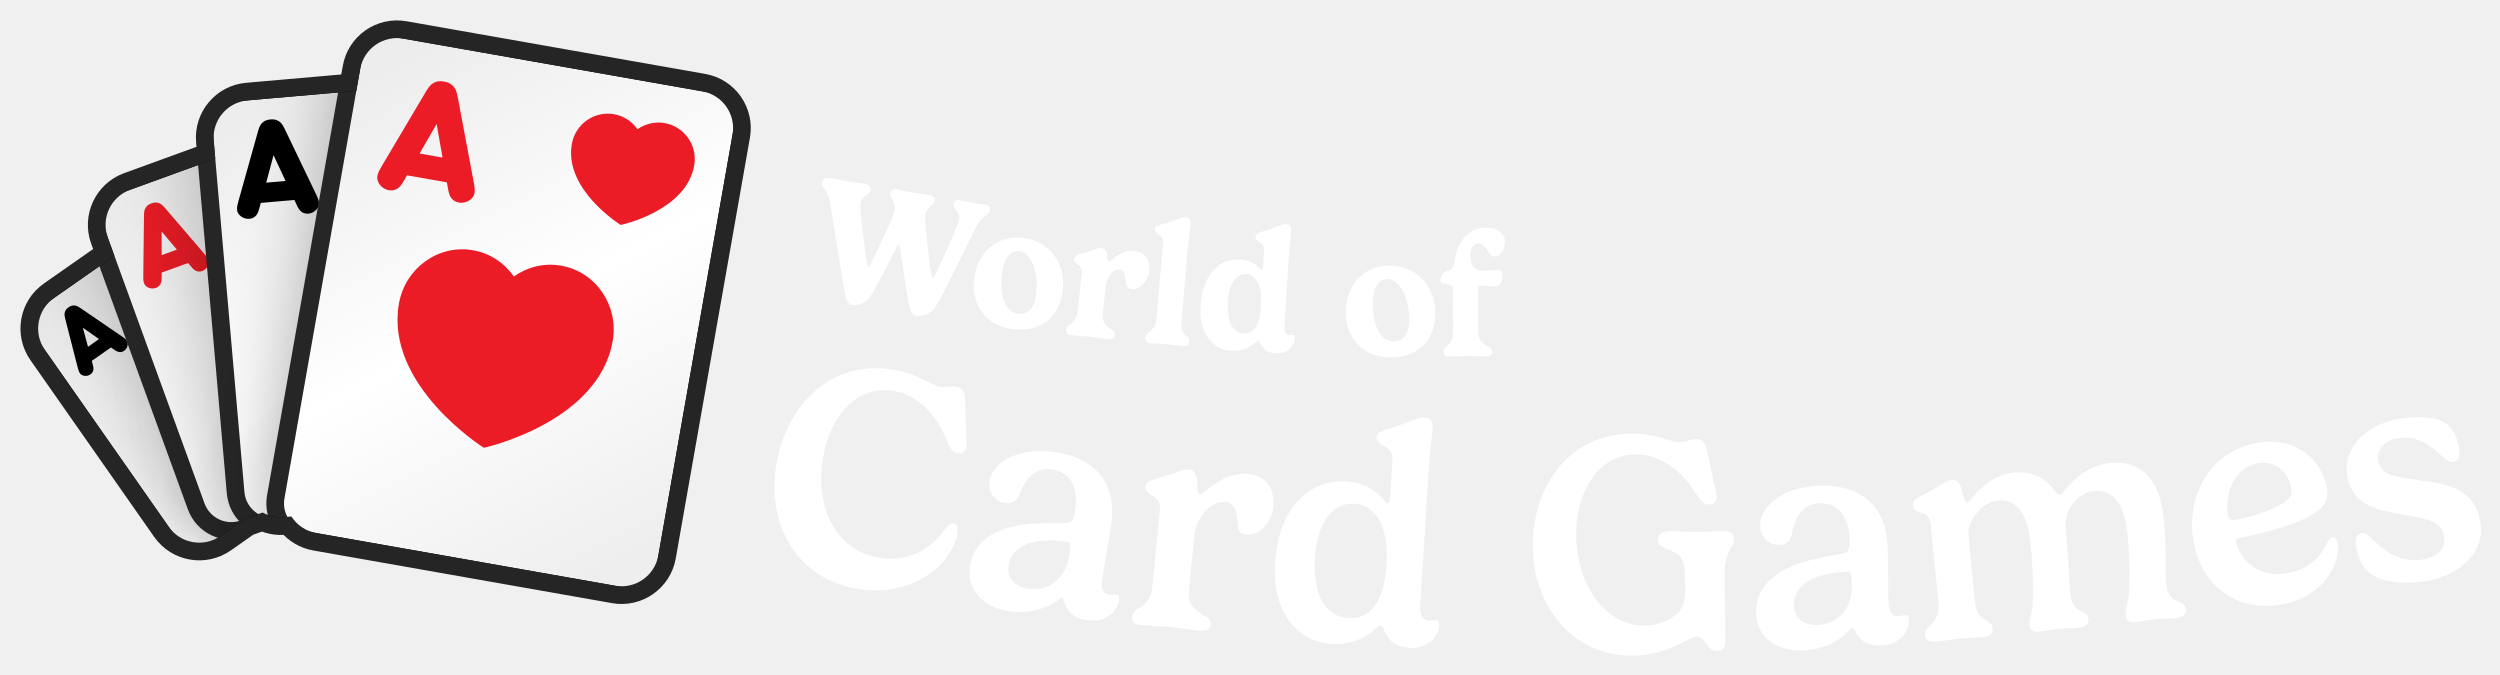
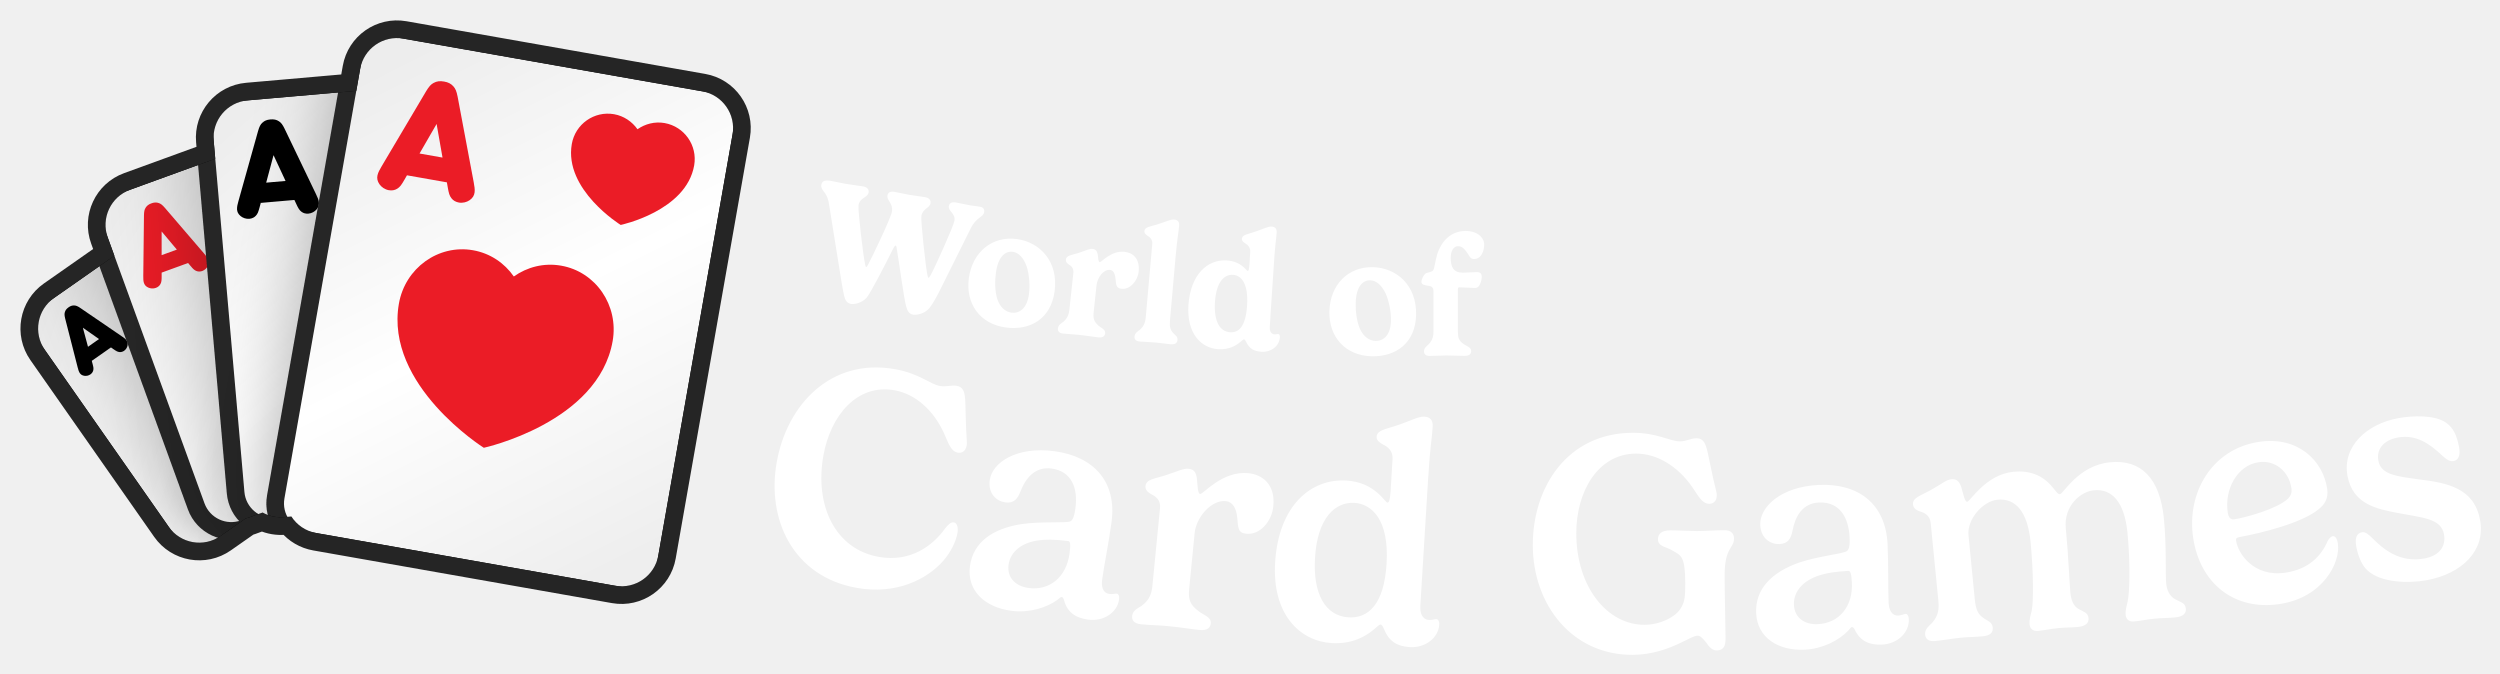
- <svg xmlns="http://www.w3.org/2000/svg" xmlns:xlink="http://www.w3.org/1999/xlink" viewBox="-3.26 -3.26 426.68 115.16" width="426.68" height="115.16">
+ <svg xmlns="http://www.w3.org/2000/svg" xmlns:xlink="http://www.w3.org/1999/xlink" viewBox="-3.26 -3.26 426.7 115.02" width="426.7" height="115.02">
  <defs>
    <rect id="path-1" x="0" y="0" width="5464" height="1280" />
    <rect id="path-3" x="0" y="0" width="1279.966" height="1280" />
    <path d="M654.667,7.381 L1041.451,230.691 C1067.755,245.877 1076.767,279.512 1061.581,305.816 L747.051,850.597 C731.865,876.902 698.23,885.914 671.926,870.727 L285.142,647.418 C271.344,639.451 262.304,626.408 259.019,612.01 L248.673,609.238 C237.588,606.268 228.207,600.115 221.247,592.027 L200.473,592.025 C198.498,592.025 196.547,591.921 194.626,591.718 L151.468,603.281 C122.13,611.142 91.974,593.731 84.112,564.393 L1.886,257.522 C-5.975,228.183 11.436,198.027 40.774,190.166 L145.477,162.11 L145.477,133.795 C145.477,103.422 170.1,78.799 200.473,78.799 L333.867,78.799 L340.716,53.24 C348.577,23.901 378.734,6.491 408.072,14.352 L563.147,55.903 L579.542,27.511 C594.728,1.207 628.363,-7.806 654.667,7.381 Z" id="path-5" />
    <filter x="-59.0%" y="-44.4%" width="218.0%" height="188.8%" filterUnits="objectBoundingBox" id="filter-7">
      <feOffset dx="0" dy="0" in="SourceAlpha" result="shadowOffsetOuter1" />
      <feGaussianBlur stdDeviation="64" in="shadowOffsetOuter1" result="shadowBlurOuter1" />
      <feColorMatrix values="0 0 0 0 0   0 0 0 0 0   0 0 0 0 0  0 0 0 0.32 0" type="matrix" in="shadowBlurOuter1" result="shadowMatrixOuter1" />
      <feMerge>
        <feMergeNode in="shadowMatrixOuter1" />
        <feMergeNode in="SourceGraphic" />
      </feMerge>
    </filter>
    <linearGradient x1="21.639%" y1="0%" x2="78.361%" y2="100%" id="linearGradient-8">
      <stop stop-color="#EDEDED" offset="0%" />
      <stop stop-color="#FFFFFF" offset="50.295%" />
      <stop stop-color="#EEEEEE" offset="100%" />
    </linearGradient>
    <filter x="-49.2%" y="-37.0%" width="198.3%" height="174.0%" filterUnits="objectBoundingBox" id="filter-9">
      <feOffset dx="0" dy="0" in="SourceAlpha" result="shadowOffsetOuter1" />
      <feGaussianBlur stdDeviation="64" in="shadowOffsetOuter1" result="shadowBlurOuter1" />
      <feColorMatrix values="0 0 0 0 0   0 0 0 0 0   0 0 0 0 0  0 0 0 0.32 0" type="matrix" in="shadowBlurOuter1" result="shadowMatrixOuter1" />
      <feMerge>
        <feMergeNode in="shadowMatrixOuter1" />
        <feMergeNode in="SourceGraphic" />
      </feMerge>
    </filter>
    <linearGradient x1="21.639%" y1="0%" x2="78.361%" y2="100%" id="linearGradient-10">
      <stop stop-color="#EDEDED" offset="0%" />
      <stop stop-color="#FFFFFF" offset="50.295%" />
      <stop stop-color="#EEEEEE" offset="100%" />
    </linearGradient>
    <filter x="-41.0%" y="-30.9%" width="181.9%" height="161.7%" filterUnits="objectBoundingBox" id="filter-11">
      <feOffset dx="0" dy="0" in="SourceAlpha" result="shadowOffsetOuter1" />
      <feGaussianBlur stdDeviation="64" in="shadowOffsetOuter1" result="shadowBlurOuter1" />
      <feColorMatrix values="0 0 0 0 0   0 0 0 0 0   0 0 0 0 0  0 0 0 0.32 0" type="matrix" in="shadowBlurOuter1" result="shadowMatrixOuter1" />
      <feMerge>
        <feMergeNode in="shadowMatrixOuter1" />
        <feMergeNode in="SourceGraphic" />
      </feMerge>
    </filter>
    <linearGradient x1="21.639%" y1="0%" x2="78.361%" y2="100%" id="linearGradient-12">
      <stop stop-color="#EDEDED" offset="0%" />
      <stop stop-color="#FFFFFF" offset="50.295%" />
      <stop stop-color="#EEEEEE" offset="100%" />
    </linearGradient>
    <filter x="-34.1%" y="-25.7%" width="168.3%" height="151.4%" filterUnits="objectBoundingBox" id="filter-13">
      <feOffset dx="0" dy="0" in="SourceAlpha" result="shadowOffsetOuter1" />
      <feGaussianBlur stdDeviation="64" in="shadowOffsetOuter1" result="shadowBlurOuter1" />
      <feColorMatrix values="0 0 0 0 0   0 0 0 0 0   0 0 0 0 0  0 0 0 0.32 0" type="matrix" in="shadowBlurOuter1" result="shadowMatrixOuter1" />
      <feMerge>
        <feMergeNode in="shadowMatrixOuter1" />
        <feMergeNode in="SourceGraphic" />
      </feMerge>
    </filter>
    <linearGradient x1="21.639%" y1="0%" x2="78.361%" y2="100%" id="linearGradient-14">
      <stop stop-color="#EDEDED" offset="0%" />
      <stop stop-color="#FFFFFF" offset="50.295%" />
      <stop stop-color="#EEEEEE" offset="100%" />
    </linearGradient>
  </defs>
  <g transform="translate(-11.594,-23.478) scale(0.11594)">
    <mask id="mask-4" fill="white">
      <use xlink:href="#path-3" />
    </mask>
    <g id="Mask" />
    <g id="Group" stroke-width="1" fill-rule="evenodd" mask="url(#mask-4)">
      <g transform="translate(700.504, 678.0126) rotate(-20) translate(-700.504, -678.0126)translate(166.0272, 238.9585)">
        <g transform="translate(-0, -0)">
          <mask id="mask-6" fill="white">
            <use xlink:href="#path-5" />
          </mask>
          <path stroke="#252525" stroke-width="26" d="M661.167,-3.877 L1047.951,219.432 C1080.473,238.209 1091.616,279.794 1072.839,312.316 L758.31,857.097 C739.533,889.619 697.948,900.762 665.426,881.986 L278.642,658.676 C264.448,650.481 253.966,637.684 248.632,622.685 L245.308,621.795 C234.009,618.767 223.884,612.979 215.705,605.026 L200.473,605.025 C198.91,605.025 197.353,604.972 195.803,604.861 L154.833,615.838 C118.559,625.557 81.275,604.031 71.555,567.758 L-10.671,260.886 C-20.39,224.613 1.136,187.328 37.41,177.609 L132.477,152.135 L132.477,133.795 C132.477,96.242 162.92,65.799 200.473,65.799 L323.892,65.799 L328.159,49.875 C337.879,13.602 375.163,-7.925 411.436,1.795 L556.877,40.764 L568.283,21.011 C587.06,-11.511 628.645,-22.654 661.167,-3.877 Z" />
          <g mask="url(#mask-6)">
            <g transform="translate(-12.346, -20.1207)">
              <g id="small_spade_1" filter="url(#filter-7)" transform="translate(210.9129, 389.3938) rotate(-15) translate(-210.9129, -389.3938)translate(49.8576, 175.5497)">
                <rect id="Background" stroke="#252525" stroke-width="26" fill="url(#linearGradient-8)" x="-13" y="-13" width="348.11" height="453.688" rx="54.996" />
                <path d="M243.897,27.593 C243.897,27.593 294.439,46.921 294.501,83.212 C294.501,98.995 281.209,111.813 264.79,111.831 C259.556,111.836 254.629,110.478 250.35,108.157 L256.538,128.766 L231.229,128.766 L237.404,108.197 C233.153,110.517 228.26,111.881 223.047,111.892 C206.62,111.901 193.284,99.118 193.266,83.326 C193.205,47.045 243.897,27.593 243.897,27.593 Z" id="Spade-small" fill="#000000" />
                <path d="M24.778,103.856 L51.007,34.253 C52.733,29.769 54.044,27.838 56.046,26.251 C58.462,24.32 61.015,23.561 64.605,23.561 C68.194,23.561 70.748,24.32 73.164,26.251 C75.165,27.838 76.477,29.769 78.202,34.253 L104.431,103.856 C106.709,109.926 108.228,114.686 103.603,119.308 C101.463,121.446 98.219,122.895 94.906,122.895 C92.214,122.895 89.798,121.998 88.073,120.412 C86.002,118.549 85.105,116.687 83.31,111.72 L81.861,107.719 L47.349,107.719 L45.899,111.72 C44.105,116.687 43.207,118.549 41.137,120.412 C39.411,121.998 36.995,122.895 34.303,122.895 C30.99,122.895 27.746,121.446 25.606,119.308 C20.982,114.686 22.5,109.926 24.778,103.856 Z M74.544,87.576 L64.605,60.259 L54.665,87.576 L74.544,87.576 Z" id="A" fill="#000000" />
              </g>
              <g id="small_diamond_1" filter="url(#filter-9)" transform="translate(351.0898, 355.5329) rotate(-360) translate(-351.0898, -355.5329)translate(157.8235, 98.9199)">
                <rect id="Background" stroke="#252525" stroke-width="26" fill="url(#linearGradient-10)" x="-13" y="-13" width="412.533" height="539.226" rx="54.996" />
                <polygon id="Diamond-small" fill="#EB1B28" points="300.954 22.074 353.401 93.826 300.954 165.557 248.485 93.826" />
                <path d="M29.802,125.878 L61.277,42.355 C63.348,36.974 64.921,34.657 67.323,32.753 C70.222,30.435 73.287,29.524 77.594,29.524 C81.901,29.524 84.966,30.435 87.865,32.753 C90.267,34.657 91.841,36.974 93.911,42.355 L125.386,125.878 C128.119,133.163 129.942,138.875 124.392,144.421 C121.824,146.987 117.932,148.725 113.956,148.725 C110.725,148.725 107.826,147.649 105.756,145.745 C103.271,143.51 102.194,141.275 100.041,135.315 L98.301,130.514 L56.887,130.514 L55.148,135.315 C52.994,141.275 51.917,143.51 49.432,145.745 C47.362,147.649 44.463,148.725 41.232,148.725 C37.257,148.725 33.364,146.987 30.796,144.421 C25.247,138.875 27.069,133.163 29.802,125.878 Z M89.521,106.343 L77.594,73.562 L65.667,106.343 L89.521,106.343 Z" id="A" fill="#EB1B28" />
              </g>
              <g id="small_clover_1" filter="url(#filter-11)" transform="translate(511.6136, 377.7066) rotate(-345) translate(-511.6136, -377.7066)translate(279.6941, 69.771)">
                <rect id="Background" stroke="#252525" stroke-width="26" fill="url(#linearGradient-12)" x="-13" y="-13" width="489.839" height="641.871" rx="54.996" />
                <path d="M347.866,39.734 C367.599,39.734 383.595,55.536 383.595,75.06 C383.595,84.425 379.905,92.946 373.883,99.274 C378.307,97.333 383.203,96.253 388.353,96.253 C408.072,96.253 424.081,112.082 424.081,131.58 C424.081,151.104 408.072,166.919 388.353,166.919 C372.39,166.919 358.858,156.556 354.282,142.251 C354.334,142.684 354.408,143.092 354.506,143.474 C358.945,160.826 367.798,185.424 367.798,185.424 L328,185.424 C328,185.424 336.827,160.734 341.253,143.474 C341.354,143.079 341.428,142.656 341.479,142.206 C336.916,156.534 323.372,166.919 307.393,166.919 C287.646,166.919 271.677,151.104 271.677,131.58 C271.677,112.082 287.646,96.253 307.393,96.253 C312.539,96.253 317.432,97.331 321.855,99.271 C315.837,92.944 312.15,84.424 312.15,75.06 C312.15,55.536 328.133,39.734 347.866,39.734 Z" id="Clover-small" fill="#000000" />
                <path d="M28.576,146.475 L66.345,46.247 C68.83,39.79 70.719,37.009 73.601,34.724 C77.08,31.943 80.758,30.85 85.926,30.85 C91.095,30.85 94.772,31.943 98.251,34.724 C101.133,37.009 103.022,39.79 105.507,46.247 L143.276,146.475 C146.556,155.216 148.743,162.07 142.084,168.726 C139.003,171.805 134.331,173.891 129.56,173.891 C125.684,173.891 122.205,172.6 119.72,170.315 C116.738,167.633 115.446,164.951 112.862,157.799 L110.775,152.038 L61.078,152.038 L58.99,157.799 C56.406,164.951 55.114,167.633 52.132,170.315 C49.647,172.6 46.168,173.891 42.292,173.891 C37.521,173.891 32.85,171.805 29.768,168.726 C23.109,162.07 25.296,155.216 28.576,146.475 Z M100.239,123.032 L85.926,83.696 L71.613,123.032 L100.239,123.032 Z" id="A" fill="#000000" />
              </g>
              <g id="small_heart_1" filter="url(#filter-13)" transform="translate(675.6425, 459.1748) rotate(-330) translate(-675.6425, -459.1748)translate(397.3371, 89.6494)">
                <rect id="Background" stroke="#252525" stroke-width="26" fill="url(#linearGradient-14)" x="-13" y="-13" width="582.611" height="765.051" rx="54.996" />
                <path d="M341.635,288.824 C315.976,288.845 292.736,299.456 275.815,316.611 C258.851,299.507 235.579,288.948 209.909,288.989 C158.08,289.041 116.117,332.207 116.16,385.365 C116.309,507.485 276.113,572.616 276.113,572.616 C276.113,572.616 435.789,507.092 435.619,384.932 C435.544,331.774 393.497,288.752 341.635,288.824" id="Heart-big" fill="#EB1B28" />
                <path d="M417.458,71.521 C407.751,61.933 394.392,55.711 379.689,55.711 C350.027,55.745 325.983,79.908 326.015,109.677 C326.095,178.084 417.593,214.563 417.593,214.563 C417.593,214.563 508.981,177.883 508.901,109.459 C508.854,79.674 484.777,55.594 455.084,55.627 C440.412,55.627 427.165,61.899 417.458,71.521 Z" id="Heart-small" fill="#EB1B28" />
                <path d="M56.059,190.564 L101.383,70.289 C104.365,62.541 106.631,59.203 110.09,56.462 C114.264,53.124 118.677,51.813 124.88,51.813 C131.082,51.813 135.495,53.124 139.67,56.462 C143.129,59.203 145.395,62.541 148.377,70.289 L193.701,190.564 C197.637,201.054 200.261,209.278 192.269,217.265 C188.572,220.96 182.966,223.464 177.241,223.464 C172.589,223.464 168.415,221.914 165.433,219.172 C161.855,215.954 160.304,212.735 157.203,204.153 L154.698,197.239 L95.061,197.239 L92.556,204.153 C89.455,212.735 87.905,215.954 84.327,219.172 C81.345,221.914 77.17,223.464 72.518,223.464 C66.793,223.464 61.187,220.96 57.49,217.265 C49.499,209.278 52.123,201.054 56.059,190.564 Z M142.055,162.432 L124.88,115.228 L107.704,162.432 L142.055,162.432 Z" id="A" fill="#EB1B28" />
              </g>
            </g>
          </g>
        </g>
      </g>
    </g>
  </g>
-   <path fill="#ffffff" d="M149.67 39.12C149.85 38.73 150.01 38.5 150.12 38.52C150.19 38.53 150.27 38.67 150.3 38.94C150.7 41.2 151.59 47.84 151.98 49.23C152.21 50.04 152.51 50.56 153.23 50.68C153.67 50.76 155.11 50.63 156.05 49.55C156.54 48.97 157.29 47.67 157.83 46.56L163.31 35.54C164.34 33.41 165.53 33.62 165.7 32.62C165.78 32.12 165.51 31.77 164.94 31.67C164.36 31.57 163.77 31.53 163.19 31.43C162.54 31.32 161.3 31.03 160.73 30.93C159.89 30.79 159.56 31.11 159.48 31.58C159.33 32.47 160.68 32.84 160.46 34.16C160.28 35.19 156.99 42.48 156.28 43.74C156.11 44.03 155.99 44.2 155.91 44.19C155.85 44.18 155.8 44.05 155.74 43.8C155.43 42.51 154.51 34.1 154.65 33.31C154.87 31.99 156.1 31.95 156.25 31.08C156.35 30.48 155.97 30.12 155.23 29.99C154.47 29.86 153.55 29.78 152.38 29.57C151.73 29.46 150.49 29.17 149.9 29.07C149.08 28.93 148.75 29.25 148.67 29.72C148.52 30.62 149.72 31.08 149.46 32.59C149.27 33.7 145.88 40.79 145.27 41.91C145.17 42.1 145.03 42.32 144.94 42.31C144.88 42.3 144.82 42.15 144.78 41.99C144.44 40.65 143.45 32.19 143.58 31.43C143.82 30.08 145.2 30.1 145.35 29.21C145.45 28.67 145.14 28.25 144.36 28.12C143.59 27.99 142.52 27.88 141.31 27.67C140.07 27.46 139.47 27.28 138.77 27.16C137.71 26.98 137.16 27.12 137.03 27.87C136.95 28.34 137.28 28.8 137.53 29.1C138.1 29.82 138.29 30.55 138.39 31.21L140.64 45.13C140.8 46.13 141.03 47.23 141.06 47.35C141.25 48.16 141.58 48.68 142.3 48.8C142.73 48.88 144.12 48.74 145.06 47.66C145.7 46.92 148.37 41.73 149.67 39.12ZM170.74 39.59C171.74 39.73 172.65 40.63 173.2 42.26C173.63 43.65 173.78 45.56 173.58 47.06C173.24 49.66 171.84 50.47 170.49 50.3C169.44 50.16 168.48 49.35 168 47.88C167.56 46.46 167.57 44.68 167.76 43.31C168.14 40.37 169.45 39.42 170.74 39.59ZM163 44.26C162.41 48.7 164.94 52.3 169.55 52.92C173.69 53.46 177.44 51.47 178.09 46.54C178.79 41.31 175.52 37.89 171.44 37.35C167.15 36.78 163.62 39.59 163 44.26ZM187.86 42.73C188.38 42.79 188.71 43.35 188.8 44.3C188.92 45.34 188.9 45.95 189.87 46.05C191.33 46.21 192.69 44.68 192.86 43.05C193.11 40.7 191.82 39.7 190.38 39.55C188 39.3 186.34 41.41 186.01 41.37C185.76 41.35 185.74 40.73 185.68 40.14C185.55 39.37 185.27 39.1 184.72 39.04C184.2 38.99 183.77 39.27 182.24 39.78C181.06 40.15 180.13 40.19 180.05 40.94C180.01 41.34 180.26 41.56 180.55 41.79C180.97 42.03 181.46 42.44 181.37 43.29L180.7 49.68C180.62 50.43 180.45 51.19 179.65 51.88C179.34 52.14 178.76 52.4 178.69 53.04C178.64 53.48 178.84 53.88 179.57 53.95C180.82 54.08 181.45 54.08 182.46 54.18C183.92 54.34 184.92 54.52 185.77 54.61C186.65 54.7 186.95 54.37 187 53.87C187.07 53.19 186.25 52.95 185.8 52.53C185.04 51.82 184.85 51.31 184.97 50.14L185.46 45.5C185.61 44.07 186.68 42.61 187.86 42.73ZM199.96 34.89C200.01 34.21 199.67 33.88 199.09 33.83C198.44 33.77 197.52 34.28 196.02 34.73C194.84 35.11 193.91 35.16 193.85 35.87C193.81 36.27 194.09 36.49 194.39 36.7C194.81 36.94 195.3 37.37 195.24 38.11L194.14 51.02C194.07 51.78 193.92 52.54 193.11 53.25C192.82 53.51 192.23 53.78 192.17 54.42C192.14 54.87 192.34 55.26 193.07 55.32C194.13 55.41 194.98 55.41 195.96 55.49C196.73 55.56 197.75 55.72 198.52 55.78C199.38 55.86 199.69 55.52 199.73 55.02C199.79 54.35 199.29 54.21 198.9 53.73C198.5 53.23 198.3 52.77 198.4 51.6L199.34 40.49C199.67 36.62 199.82 36.46 199.96 34.89ZM209 53.63C207.16 53.52 206.09 51.71 206.3 48.3C206.52 44.74 207.91 43.43 209.47 43.52C210.82 43.61 212.2 44.93 211.95 48.92C211.73 52.64 210.5 53.73 209 53.63ZM214.49 57.04C216.2 57.14 217.65 56.04 217.75 54.48C217.77 54.14 217.63 53.91 217.47 53.9C217.26 53.89 217.09 53.98 216.78 53.96C216.13 53.92 215.92 53.26 215.95 52.68L216.63 41.65C216.87 37.78 217.01 37.61 217.11 36.04C217.15 35.36 216.8 35.04 216.22 35C215.57 34.96 214.63 35.49 213.15 35.98C211.97 36.38 211.04 36.46 210.99 37.17C210.97 37.57 211.28 37.78 211.58 37.98C212.02 38.21 212.52 38.71 212.47 39.51L212.34 41.64C212.28 42.64 212.18 42.84 212.03 42.83C211.79 42.82 210.97 41.16 208.35 41C204.95 40.79 201.97 43.51 201.64 48.91C201.33 53.89 203.91 56.43 206.89 56.62C208.82 56.74 210.05 55.95 210.74 55.38C211.1 55.09 211.31 54.86 211.44 54.87C211.62 54.88 211.69 55.13 211.84 55.36C212.4 56.49 213.16 56.96 214.49 57.04ZM233.59 44.37C234.6 44.39 235.61 45.18 236.34 46.74C236.93 48.07 237.3 49.95 237.27 51.46C237.22 54.08 235.93 55.05 234.56 55.03C233.5 55.01 232.46 54.32 231.82 52.91C231.22 51.55 231.03 49.78 231.05 48.4C231.1 45.44 232.3 44.35 233.59 44.37ZM226.43 49.89C226.35 54.36 229.28 57.66 233.93 57.74C238.11 57.81 241.6 55.41 241.69 50.43C241.78 45.15 238.15 42.13 234.03 42.06C229.71 41.98 226.51 45.18 226.43 49.89ZM249 45.89C249 45.56 249.13 45.51 249.22 45.51C249.73 45.51 251.63 45.61 251.99 45.61C252.27 45.61 252.46 45.52 252.58 45.4C253 45 253.2 44.15 253.19 43.66C253.19 42.97 252.8 42.81 252.33 42.82C251.94 42.82 250.39 42.93 249.86 42.94C248.17 42.95 247.73 41.91 247.72 40.31C247.71 39.22 248.15 38.28 248.99 38.28C249.84 38.27 250.29 38.99 250.76 39.66C251.03 40.09 251.21 40.52 251.82 40.51C253.11 40.51 253.59 39.06 253.59 37.96C253.58 36.76 252.39 35.58 250.31 35.59C247.67 35.61 246.05 37.49 245.36 39.62C245.01 40.74 244.86 42.33 244.61 42.59C244.23 42.95 243.65 42.89 243.31 43.12C243 43.36 242.58 44.1 242.59 44.56C242.59 45.11 243.11 45.18 243.96 45.3C244.44 45.38 244.71 45.62 244.71 46.23L244.76 53.24C244.76 54 244.67 54.77 243.94 55.55C243.66 55.84 243.12 56.17 243.12 56.81C243.12 57.25 243.36 57.62 244.09 57.62C245.15 57.61 246.02 57.53 246.99 57.52C248.48 57.51 249.41 57.58 250.26 57.57C251.14 57.57 251.42 57.21 251.41 56.7C251.41 56.02 250.54 55.83 250.05 55.48C249.21 54.86 249.06 54.4 249.05 53.23Z" />
-   <path fill="#ffffff" d="M129.29 75.76C127.53 85.66 132.18 95.3 142.95 97.21C149.72 98.41 154.91 95.75 157.7 92.6C159.06 91.04 159.88 89.3 160.14 87.83C160.27 87.1 160.17 86.14 159.51 86.03C158.99 85.93 158.49 86.49 158 87.11C156 89.9 152.2 92.9 146.72 91.92C139.24 90.6 135.74 83.13 137.24 74.66C138.48 67.68 143.07 62.35 149.39 63.47C152.95 64.1 156.02 66.86 157.81 70.74C158.57 72.38 158.94 73.9 160.2 74.13C160.88 74.25 161.54 73.88 161.71 72.91C161.83 72.23 161.61 71.33 161.55 68.03C161.43 64.77 161.68 63.01 160.01 62.72C159.1 62.55 158.25 62.94 157.15 62.75C155.45 62.45 153.62 60.61 149.46 59.88C138.49 57.93 131.02 65.98 129.29 75.76ZM179.27 91.34C178.73 95.36 175.87 97.71 172.3 97.23C170.03 96.93 168.57 95.45 168.86 93.27C169.11 91.4 170.59 89.72 173.51 89.17C175.07 88.9 176.86 88.92 179.04 89.22C179.38 89.26 179.48 89.76 179.27 91.34ZM171.02 86.32C166.18 87.1 162.82 89.38 162.27 93.51C161.71 97.72 164.87 100.52 169.31 101.12C172.31 101.52 175.32 100.63 177.25 99.21C177.49 99.02 177.74 98.74 177.93 98.76C178.11 98.79 178.24 99.02 178.32 99.27C178.85 101.29 180.21 102.33 182.45 102.63C185.08 102.98 187.43 101.42 187.73 99.16C187.81 98.55 187.59 98.23 187.37 98.2C186.98 98.15 186.69 98.32 186.06 98.24C184.9 98.09 184.68 96.93 184.83 95.77C185.15 93.38 185.98 89.37 186.44 85.95C187.35 79.13 183.46 74.79 176.67 73.88C170.23 73.02 166.05 75.81 165.65 78.83C165.34 81.15 166.83 82.42 168.3 82.61C169.75 82.81 170.39 82.04 170.88 80.79C171.78 78.45 173.38 76.46 176.2 76.84C179.67 77.3 180.72 80.23 180.27 83.62C180.05 85.28 179.73 85.67 179.41 85.84C178.72 86.2 174.57 85.81 171.02 86.32ZM205.95 82.4C207.08 82.51 207.73 83.56 207.89 85.21C208.07 86.88 207.92 87.82 209.46 87.97C211.75 88.2 213.8 85.86 214.05 83.28C214.42 79.52 212.18 77.87 209.77 77.63C205.31 77.19 202.12 81.23 201.56 81.17C201.11 81.13 201.14 79.77 201 78.51C200.84 77.34 200.4 76.95 199.58 76.87C198.71 76.79 197.81 77.29 195.52 78.02C193.73 78.6 192.34 78.67 192.23 79.83C192.16 80.47 192.61 80.86 193.13 81.18C194.03 81.61 194.85 82.22 194.71 83.6L193.42 96.78C193.29 98.13 192.97 99.24 191.56 100.28C191.02 100.65 190.05 101.01 189.95 102.01C189.89 102.67 190.2 103.29 191.47 103.41C193.66 103.63 194.36 103.56 196 103.72C198.24 103.94 200 104.25 201.4 104.39C202.82 104.52 203.3 104.01 203.38 103.25C203.48 102.16 202.05 101.81 201.29 101.17C199.92 100.13 199.5 99.29 199.67 97.47L200.61 87.85C200.88 85.19 203.44 82.16 205.95 82.4ZM226.89 102.23C222.92 101.99 220.78 98.24 221.16 92.02C221.57 85.32 224.57 82.49 227.9 82.7C230.79 82.88 233.85 85.48 233.38 93.09C232.95 100.05 230.23 102.44 226.89 102.23ZM237.35 107.32C239.97 107.48 242.23 105.75 242.37 103.48C242.41 102.87 242.13 102.56 241.92 102.54C241.52 102.52 241.27 102.72 240.61 102.68C239.45 102.61 239.06 101.46 239.13 100.3L240.45 78.79C240.83 72.59 241.12 71.92 241.25 69.69C241.32 68.58 240.79 68.04 239.84 67.98C238.81 67.92 237.43 68.74 234.88 69.57C233.11 70.15 231.75 70.3 231.68 71.42C231.64 72.05 232.2 72.41 232.74 72.73C233.65 73.13 234.48 73.9 234.4 75.17L234.06 80.68C233.96 82.33 233.78 82.66 233.52 82.64C233.07 82.62 231.44 79.19 226.54 78.89C220.42 78.52 214.95 83.21 214.36 92.85C213.81 101.75 218.61 106.3 223.99 106.63C227.57 106.85 229.86 105.42 231.12 104.38C231.76 103.86 232.11 103.46 232.35 103.47C232.61 103.49 232.75 103.84 232.94 104.23C233.79 106.35 235.18 107.18 237.35 107.32ZM275.37 108.64C278.77 108.63 281.6 107.53 283.54 106.6C284.86 105.99 285.82 105.37 286.48 105.37C286.99 105.37 287.47 105.98 287.94 106.56C288.53 107.46 289.12 107.88 289.7 107.88C290.92 107.88 291.24 107.11 291.23 105.86C291.23 104.24 291.08 97.87 291.07 95.17C291.06 90.2 292.68 90.54 292.68 88.77C292.67 87.94 292.17 87.36 291.08 87.36C289.25 87.37 288 87.5 286.33 87.51C285.11 87.51 283.2 87.38 281.82 87.39C280.38 87.39 279.7 87.95 279.7 88.91C279.7 90.21 281.21 90.2 282.22 90.86C283.58 91.66 284.35 91.71 284.36 96.38C284.37 98.77 284.26 99.64 283.55 100.76C282.7 102.14 280.16 103.5 277.4 103.51C271.14 103.53 265.79 97.2 265.76 87.91C265.74 80.69 269.52 74.31 275.94 74.29C279.55 74.28 283.06 76.45 285.51 79.95C286.55 81.43 287.19 82.86 288.47 82.86C289.16 82.86 289.74 82.38 289.74 81.4C289.73 80.71 289.36 79.86 288.72 76.62C288.02 73.44 287.96 71.66 286.26 71.66C285.33 71.67 284.56 72.2 283.45 72.2C281.72 72.21 279.6 70.73 275.38 70.74C264.23 70.77 258.31 80.02 258.34 89.94C258.36 100 264.97 108.66 275.37 108.64ZM312.8 96.35C312.99 100.4 310.6 103.23 306.99 103.4C304.71 103.5 303.01 102.31 302.9 100.11C302.82 98.23 303.97 96.31 306.74 95.25C308.23 94.7 310 94.41 312.2 94.3C312.54 94.29 312.72 94.76 312.8 96.35ZM303.79 92.89C299.16 94.52 296.27 97.37 296.46 101.53C296.66 105.77 300.27 107.96 304.75 107.75C307.78 107.61 310.58 106.2 312.22 104.45C312.42 104.23 312.62 103.9 312.81 103.89C312.99 103.88 313.16 104.09 313.28 104.32C314.17 106.22 315.69 107 317.94 106.89C320.6 106.77 322.63 104.81 322.52 102.53C322.49 101.92 322.21 101.64 322 101.65C321.6 101.67 321.35 101.9 320.71 101.93C319.55 101.98 319.12 100.88 319.07 99.72C318.95 97.31 319.05 93.21 318.89 89.76C318.57 82.9 313.96 79.31 307.12 79.64C300.62 79.94 297.02 83.43 297.16 86.48C297.27 88.82 298.96 89.8 300.45 89.73C301.91 89.66 302.4 88.79 302.65 87.47C303.12 85.01 304.35 82.77 307.18 82.64C310.68 82.47 312.24 85.16 312.4 88.58C312.48 90.25 312.24 90.69 311.96 90.91C311.34 91.39 307.19 91.75 303.79 92.89ZM348.31 81.22C347.96 81.25 347.68 80.78 347.04 80.04C345.34 77.91 343.02 77.13 340.38 77.39C335.65 77.85 332.99 82.46 332.48 82.51C332.06 82.55 331.82 81.21 331.46 80C331.09 78.89 330.55 78.59 329.76 78.67C328.89 78.76 328.26 79.4 326.16 80.57C324.52 81.48 323.11 81.83 323.23 82.99C323.29 83.68 323.88 83.97 324.41 84.16C325.29 84.42 326.13 84.84 326.26 86.21L327.56 99.39C327.69 100.74 327.62 101.89 326.49 103.18C326.06 103.65 325.2 104.19 325.3 105.19C325.36 105.85 325.79 106.39 327.01 106.27C328.64 106.11 329.93 105.85 331.43 105.71C332.73 105.58 333.79 105.61 335.17 105.47C336.54 105.34 336.91 104.74 336.83 103.98C336.73 102.95 335.9 102.87 335.12 102.25C334.31 101.64 333.95 100.93 333.77 99.1L332.7 88.19C332.43 85.53 335.12 82.41 337.65 82.16C340.72 81.86 342.78 84.16 343.29 89.37C343.8 94.54 343.81 99.53 343.49 101.14C343.35 101.66 343.05 102.59 343.13 103.44C343.19 104.1 343.59 104.64 344.6 104.55C345.92 104.42 346.49 104.23 348.1 104.07C349.44 103.94 350.17 104 351.36 103.88C352.76 103.74 353.26 103.16 353.18 102.37C353.09 101.37 352.31 101.31 351.37 100.73C350.54 100.2 350.2 99.17 350.1 98.14C349.93 96.4 349.78 91.9 349.3 87.04C348.93 83.27 351.78 80.77 354.11 80.54C357.17 80.24 359.32 82.54 359.83 87.74C360.34 92.92 360.21 97.92 359.87 99.53C359.76 100.04 359.45 100.98 359.53 101.83C359.6 102.49 360 103.03 360.97 102.94C362.32 102.8 362.89 102.62 364.5 102.46C365.82 102.33 366.81 102.36 367.97 102.25C369.37 102.11 369.88 101.53 369.8 100.74C369.7 99.73 368.89 99.68 367.9 99.11C367.03 98.61 366.55 97.56 366.45 96.53C366.28 94.79 366.52 90.2 366.05 85.34C365.38 78.56 362.2 75.24 356.86 75.77C351.42 76.3 348.91 81.16 348.31 81.22ZM387.82 80.21C387.93 80.95 387.72 81.51 387.18 82.02C385.36 83.72 380.03 85.21 378.04 85.5C377.41 85.6 377.07 85.14 376.95 84.33C376.37 80.44 378.52 76.31 382.22 75.76C384.98 75.35 387.38 77.27 387.82 80.21ZM392.46 83.79C393.52 82.96 394.16 81.9 393.92 80.27C393.21 75.52 388.96 71.29 382.32 72.28C374.26 73.48 369.9 80.95 371.05 88.67C372.2 96.38 378 101.13 385.77 99.97C393.25 98.86 396.22 92.83 395.75 89.66C395.61 88.71 395.28 88.33 394.86 88.39C394.55 88.44 394.23 88.81 393.99 89.22C392.94 91.68 390.84 94.01 386.83 94.61C381.39 95.42 378.7 91.36 378.36 89.13C378.31 88.77 378.48 88.63 378.97 88.53C382.76 87.83 389.62 86.14 392.46 83.79ZM406.02 68.25C400.72 69.23 396.46 73.04 397.39 78.1C398.29 82.95 402.4 83.76 406.12 84.45C410.35 85.26 413.36 85.38 413.86 88.07C414.24 90.13 413.05 91.72 410.52 92.19C406.21 92.99 403.4 90.48 401.68 88.78C401.02 88.09 400.41 87.61 399.87 87.71C398.95 87.88 398.62 88.69 398.89 90.16C399.24 92.03 399.97 93.52 400.83 94.25C403.11 96.34 407.8 96.47 410.91 95.9C416.96 94.78 420.98 90.83 420.02 85.63C419.02 80.18 414.45 79.29 409.73 78.71C405.6 78.15 403.1 77.88 402.65 75.45C402.32 73.65 403.45 72.01 405.95 71.55C409.21 70.95 411.47 72.77 412.98 74.11C413.92 74.94 414.63 75.72 415.49 75.57C416.3 75.42 416.69 74.62 416.44 73.23C416.06 71.2 415.47 69.9 414.23 69.02C412.36 67.67 408.57 67.77 406.02 68.25Z" />
+   <path fill="#ffffff" d="M149.16 39.23C149.35 38.85 149.5 38.63 149.6 38.65C149.67 38.66 149.75 38.79 149.78 39.06C150.16 41.25 151.02 47.69 151.4 49.04C151.62 49.82 151.91 50.33 152.61 50.45C153.04 50.52 154.43 50.4 155.34 49.36C155.82 48.79 156.55 47.53 157.08 46.45L162.4 35.77C163.4 33.7 164.56 33.9 164.72 32.94C164.81 32.45 164.54 32.11 163.99 32.02C163.42 31.92 162.86 31.88 162.29 31.78C161.66 31.68 160.45 31.39 159.9 31.3C159.09 31.16 158.77 31.47 158.69 31.92C158.54 32.79 159.86 33.15 159.64 34.43C159.46 35.42 156.27 42.49 155.57 43.72C155.41 44 155.29 44.17 155.22 44.15C155.16 44.14 155.11 44.02 155.05 43.77C154.75 42.52 153.87 34.37 154 33.6C154.22 32.32 155.41 32.28 155.56 31.44C155.66 30.86 155.28 30.5 154.57 30.38C153.83 30.25 152.94 30.17 151.8 29.97C151.18 29.86 149.97 29.58 149.4 29.48C148.6 29.35 148.29 29.66 148.21 30.11C148.06 30.98 149.23 31.43 148.97 32.89C148.79 33.97 145.49 40.85 144.89 41.93C144.8 42.12 144.66 42.33 144.58 42.31C144.52 42.31 144.46 42.16 144.43 42.01C144.09 40.71 143.14 32.5 143.27 31.76C143.5 30.45 144.84 30.48 144.99 29.61C145.08 29.09 144.78 28.68 144.03 28.55C143.28 28.42 142.24 28.32 141.06 28.11C139.87 27.91 139.29 27.73 138.6 27.62C137.58 27.44 137.04 27.58 136.92 28.31C136.84 28.76 137.16 29.21 137.4 29.5C137.95 30.2 138.14 30.9 138.23 31.55L140.4 45.05C140.56 46.02 140.78 47.09 140.81 47.21C140.99 47.99 141.31 48.5 142.01 48.62C142.42 48.69 143.78 48.56 144.69 47.51C145.31 46.79 147.91 41.76 149.16 39.23ZM169.62 39.72C170.59 39.85 171.47 40.73 172 42.31C172.42 43.66 172.56 45.51 172.36 46.97C172.02 49.48 170.67 50.28 169.35 50.1C168.34 49.96 167.41 49.18 166.95 47.75C166.52 46.37 166.54 44.64 166.72 43.31C167.1 40.47 168.37 39.55 169.62 39.72ZM162.1 44.23C161.52 48.54 163.97 52.04 168.44 52.64C172.46 53.18 176.09 51.25 176.74 46.47C177.42 41.4 174.26 38.08 170.3 37.54C166.14 36.98 162.71 39.71 162.1 44.23ZM186.23 42.81C186.73 42.86 187.05 43.4 187.14 44.33C187.25 45.34 187.22 45.93 188.17 46.03C189.59 46.19 190.91 44.71 191.08 43.13C191.33 40.85 190.08 39.87 188.68 39.72C186.37 39.47 184.76 41.52 184.44 41.48C184.2 41.46 184.18 40.86 184.12 40.29C184 39.54 183.72 39.27 183.19 39.22C182.69 39.16 182.27 39.44 180.78 39.93C179.64 40.28 178.74 40.32 178.66 41.05C178.62 41.44 178.86 41.65 179.14 41.87C179.55 42.1 180.03 42.5 179.94 43.33L179.27 49.52C179.19 50.26 179.02 50.99 178.24 51.66C177.94 51.9 177.37 52.16 177.31 52.78C177.26 53.21 177.45 53.59 178.15 53.67C179.37 53.8 179.98 53.79 180.96 53.9C182.38 54.05 183.34 54.23 184.17 54.32C185.02 54.41 185.31 54.09 185.37 53.61C185.44 52.95 184.64 52.71 184.2 52.3C183.46 51.62 183.29 51.12 183.41 49.99L183.89 45.48C184.04 44.09 185.08 42.68 186.23 42.81ZM198 35.24C198.05 34.57 197.72 34.26 197.16 34.21C196.53 34.15 195.63 34.63 194.17 35.07C193.03 35.43 192.13 35.48 192.07 36.17C192.03 36.56 192.3 36.77 192.59 36.97C193 37.21 193.47 37.63 193.41 38.35L192.3 50.87C192.23 51.6 192.08 52.34 191.29 53.02C191.01 53.27 190.44 53.54 190.38 54.16C190.34 54.59 190.54 54.97 191.25 55.03C192.28 55.12 193.1 55.12 194.05 55.21C194.8 55.27 195.78 55.43 196.53 55.5C197.36 55.57 197.67 55.25 197.71 54.76C197.77 54.12 197.29 53.97 196.91 53.51C196.52 53.02 196.33 52.57 196.43 51.44L197.38 40.67C197.72 36.92 197.86 36.76 198 35.24ZM206.71 53.45C204.92 53.34 203.9 51.58 204.11 48.27C204.34 44.82 205.7 43.55 207.21 43.65C208.52 43.73 209.85 45.02 209.59 48.89C209.36 52.5 208.16 53.55 206.71 53.45ZM212.02 56.78C213.68 56.89 215.09 55.83 215.19 54.31C215.21 53.98 215.08 53.76 214.92 53.75C214.72 53.73 214.56 53.83 214.26 53.81C213.62 53.76 213.42 53.11 213.46 52.55L214.16 41.86C214.4 38.11 214.54 37.95 214.64 36.42C214.69 35.76 214.35 35.45 213.79 35.41C213.15 35.37 212.24 35.87 210.81 36.34C209.65 36.73 208.75 36.8 208.71 37.49C208.68 37.88 208.99 38.09 209.28 38.28C209.7 38.51 210.19 38.99 210.13 39.77L210 41.84C209.93 42.8 209.84 43 209.69 42.99C209.46 42.97 208.67 41.36 206.12 41.19C202.83 40.98 199.93 43.6 199.58 48.84C199.27 53.67 201.76 56.15 204.65 56.34C206.52 56.46 207.72 55.7 208.39 55.15C208.74 54.87 208.94 54.66 209.07 54.66C209.24 54.68 209.31 54.91 209.46 55.14C209.99 56.24 210.73 56.69 212.02 56.78ZM230.61 44.58C231.59 44.6 232.57 45.38 233.27 46.89C233.83 48.19 234.18 50.01 234.15 51.48C234.09 54.02 232.83 54.96 231.5 54.93C230.48 54.9 229.47 54.23 228.85 52.86C228.28 51.53 228.1 49.81 228.13 48.47C228.2 45.61 229.36 44.55 230.61 44.58ZM223.64 49.9C223.54 54.24 226.36 57.45 230.88 57.55C234.93 57.64 238.33 55.33 238.44 50.5C238.56 45.38 235.05 42.43 231.06 42.34C226.86 42.24 223.75 45.33 223.64 49.9ZM245.57 46.14C245.57 45.82 245.7 45.78 245.78 45.78C246.27 45.78 248.12 45.89 248.46 45.89C248.74 45.89 248.93 45.8 249.04 45.69C249.44 45.3 249.65 44.48 249.65 44C249.64 43.34 249.27 43.18 248.81 43.18C248.43 43.18 246.93 43.28 246.42 43.28C244.77 43.28 244.35 42.28 244.35 40.72C244.35 39.67 244.78 38.76 245.6 38.76C246.43 38.76 246.86 39.46 247.31 40.11C247.57 40.53 247.74 40.95 248.33 40.95C249.58 40.95 250.06 39.55 250.06 38.48C250.06 37.31 248.92 36.16 246.9 36.16C244.33 36.16 242.75 37.98 242.07 40.04C241.73 41.12 241.57 42.67 241.33 42.91C240.95 43.26 240.39 43.2 240.06 43.42C239.75 43.65 239.35 44.37 239.35 44.82C239.35 45.35 239.86 45.42 240.68 45.54C241.14 45.62 241.4 45.85 241.4 46.44L241.41 53.25C241.41 53.99 241.31 54.74 240.6 55.49C240.33 55.76 239.79 56.08 239.79 56.7C239.79 57.13 240.03 57.49 240.73 57.49C241.76 57.49 242.61 57.42 243.54 57.41C244.98 57.41 245.89 57.49 246.71 57.48C247.57 57.48 247.84 57.14 247.84 56.65C247.84 55.98 247 55.8 246.53 55.45C245.72 54.85 245.57 54.4 245.57 53.26Z" />
+   <path fill="#ffffff" d="M129.31 75.63C127.55 85.53 132.2 95.17 142.97 97.08C149.74 98.28 154.93 95.62 157.72 92.48C159.08 90.91 159.9 89.17 160.16 87.71C160.29 86.97 160.19 86.01 159.54 85.9C159.01 85.8 158.51 86.36 158.02 86.98C156.02 89.77 152.23 92.77 146.74 91.79C139.26 90.47 135.77 83 137.27 74.53C138.51 67.56 143.09 62.22 149.41 63.35C152.97 63.98 156.04 66.73 157.83 70.61C158.59 72.25 158.97 73.77 160.22 74C160.9 74.12 161.56 73.75 161.73 72.78C161.85 72.1 161.63 71.2 161.57 67.9C161.45 64.65 161.71 62.89 160.03 62.59C159.12 62.43 158.27 62.81 157.17 62.62C155.47 62.32 153.64 60.48 149.49 59.75C138.51 57.8 131.04 65.85 129.31 75.63ZM179.29 91.21C178.75 95.23 175.9 97.58 172.32 97.1C170.06 96.8 168.59 95.32 168.88 93.14C169.13 91.27 170.62 89.59 173.53 89.04C175.09 88.77 176.88 88.8 179.07 89.09C179.41 89.13 179.5 89.63 179.29 91.21ZM171.04 86.2C166.2 86.97 162.84 89.25 162.29 93.38C161.73 97.59 164.89 100.4 169.34 100.99C172.33 101.39 175.34 100.51 177.28 99.08C177.51 98.9 177.77 98.61 177.95 98.63C178.14 98.66 178.26 98.89 178.34 99.14C178.87 101.17 180.23 102.2 182.47 102.5C185.1 102.85 187.45 101.29 187.75 99.03C187.83 98.43 187.61 98.1 187.4 98.07C187 98.02 186.71 98.2 186.08 98.11C184.92 97.96 184.7 96.8 184.86 95.65C185.18 93.25 186.01 89.24 186.46 85.82C187.37 79.01 183.48 74.66 176.7 73.75C170.25 72.89 166.08 75.68 165.67 78.7C165.36 81.02 166.85 82.29 168.33 82.49C169.77 82.68 170.41 81.91 170.9 80.66C171.8 78.32 173.41 76.34 176.22 76.71C179.69 77.18 180.75 80.1 180.29 83.5C180.07 85.15 179.75 85.54 179.44 85.71C178.75 86.07 174.59 85.68 171.04 86.2ZM205.97 82.27C207.11 82.39 207.75 83.44 207.91 85.08C208.09 86.75 207.95 87.7 209.48 87.84C211.78 88.07 213.82 85.74 214.07 83.15C214.44 79.4 212.2 77.74 209.8 77.5C205.33 77.07 202.14 81.1 201.58 81.05C201.14 81 201.16 79.64 201.02 78.38C200.87 77.22 200.42 76.83 199.6 76.75C198.73 76.66 197.83 77.16 195.55 77.9C193.76 78.47 192.36 78.54 192.25 79.71C192.19 80.34 192.63 80.73 193.16 81.05C194.05 81.48 194.87 82.1 194.73 83.47L193.44 96.65C193.31 98 192.99 99.11 191.58 100.15C191.04 100.52 190.07 100.88 189.97 101.88C189.91 102.54 190.22 103.16 191.49 103.29C193.68 103.5 194.38 103.43 196.02 103.6C198.26 103.81 200.02 104.12 201.42 104.26C202.85 104.4 203.32 103.88 203.4 103.12C203.5 102.03 202.07 101.68 201.31 101.05C199.94 100.01 199.52 99.16 199.7 97.34L200.64 87.73C200.9 85.06 203.46 82.03 205.97 82.27ZM226.91 102.11C222.94 101.86 220.8 98.11 221.19 91.89C221.6 85.19 224.59 82.37 227.93 82.57C230.81 82.75 233.87 85.36 233.4 92.96C232.98 99.92 230.25 102.31 226.91 102.11ZM237.37 107.19C239.99 107.35 242.25 105.63 242.39 103.35C242.43 102.74 242.16 102.43 241.94 102.42C241.55 102.39 241.3 102.59 240.63 102.55C239.47 102.48 239.09 101.34 239.16 100.17L240.48 78.66C240.86 72.46 241.14 71.79 241.27 69.56C241.34 68.45 240.82 67.91 239.86 67.85C238.83 67.79 237.45 68.61 234.9 69.44C233.14 70.02 231.77 70.18 231.7 71.29C231.66 71.92 232.23 72.28 232.77 72.6C233.67 73 234.5 73.77 234.42 75.05L234.09 80.56C233.98 82.2 233.8 82.53 233.54 82.52C233.09 82.49 231.46 79.07 226.56 78.76C220.44 78.39 214.97 83.08 214.38 92.72C213.83 101.62 218.63 106.17 224.01 106.5C227.59 106.72 229.88 105.29 231.14 104.25C231.79 103.73 232.13 103.33 232.37 103.34C232.63 103.36 232.77 103.71 232.96 104.1C233.81 106.22 235.2 107.05 237.37 107.19ZM275.39 108.51C278.79 108.5 281.63 107.4 283.56 106.47C284.89 105.86 285.84 105.24 286.5 105.24C287.01 105.24 287.49 105.85 287.97 106.43C288.55 107.33 289.14 107.76 289.72 107.76C290.94 107.75 291.26 106.98 291.26 105.73C291.25 104.12 291.1 97.75 291.1 95.04C291.08 90.08 292.7 90.42 292.7 88.64C292.7 87.82 292.19 87.23 291.1 87.24C289.27 87.24 288.02 87.38 286.35 87.38C285.13 87.38 283.22 87.26 281.84 87.26C280.41 87.26 279.72 87.82 279.72 88.78C279.72 90.08 281.24 90.07 282.25 90.74C283.6 91.53 284.37 91.58 284.38 96.25C284.39 98.64 284.29 99.52 283.57 100.63C282.73 102.01 280.18 103.37 277.42 103.38C271.16 103.4 265.81 97.07 265.78 87.78C265.77 80.56 269.54 74.18 275.97 74.16C279.58 74.15 283.08 76.32 285.54 79.82C286.57 81.3 287.22 82.73 288.49 82.73C289.18 82.73 289.76 82.25 289.76 81.27C289.76 80.58 289.38 79.73 288.74 76.49C288.04 73.31 287.98 71.53 286.28 71.54C285.35 71.54 284.59 72.07 283.47 72.07C281.75 72.08 279.62 70.6 275.4 70.61C264.25 70.64 258.33 79.89 258.36 89.82C258.38 99.88 264.99 108.54 275.39 108.51ZM312.82 96.22C313.01 100.28 310.62 103.1 307.01 103.27C304.73 103.38 303.03 102.18 302.93 99.98C302.84 98.1 304 96.18 306.76 95.12C308.25 94.57 310.02 94.28 312.22 94.18C312.56 94.16 312.74 94.63 312.82 96.22ZM303.81 92.76C299.18 94.39 296.29 97.24 296.48 101.4C296.68 105.64 300.3 107.84 304.78 107.63C307.8 107.48 310.6 106.07 312.25 104.32C312.45 104.1 312.64 103.77 312.83 103.76C313.02 103.76 313.18 103.96 313.3 104.19C314.19 106.09 315.71 106.87 317.97 106.76C320.62 106.64 322.65 104.68 322.54 102.4C322.51 101.79 322.24 101.51 322.02 101.52C321.63 101.54 321.37 101.77 320.73 101.8C319.57 101.85 319.14 100.76 319.09 99.59C318.98 97.18 319.07 93.08 318.91 89.63C318.59 82.77 313.98 79.19 307.14 79.51C300.65 79.82 297.04 83.31 297.18 86.36C297.29 88.69 298.99 89.67 300.47 89.6C301.93 89.53 302.42 88.66 302.68 87.34C303.14 84.88 304.37 82.64 307.2 82.51C310.7 82.34 312.27 85.03 312.43 88.45C312.51 90.12 312.26 90.56 311.98 90.79C311.36 91.27 307.21 91.62 303.81 92.76ZM348.33 81.09C347.99 81.13 347.7 80.65 347.07 79.91C345.36 77.78 343.05 77 340.4 77.26C335.68 77.72 333.01 82.33 332.51 82.38C332.08 82.42 331.85 81.09 331.49 79.87C331.11 78.76 330.58 78.46 329.78 78.54C328.91 78.63 328.28 79.28 326.18 80.44C324.54 81.35 323.13 81.7 323.25 82.86C323.32 83.55 323.9 83.84 324.43 84.03C325.31 84.29 326.15 84.71 326.28 86.09L327.58 99.27C327.71 100.61 327.64 101.77 326.51 103.05C326.08 103.52 325.22 104.06 325.32 105.06C325.39 105.72 325.81 106.27 327.03 106.15C328.67 105.99 329.95 105.73 331.45 105.58C332.75 105.45 333.82 105.48 335.19 105.34C336.56 105.21 336.93 104.61 336.86 103.85C336.76 102.82 335.92 102.74 335.14 102.12C334.33 101.51 333.97 100.8 333.79 98.98L332.72 88.07C332.46 85.4 335.14 82.28 337.67 82.03C340.74 81.73 342.8 84.04 343.32 89.24C343.82 94.42 343.83 99.4 343.51 101.01C343.38 101.53 343.07 102.46 343.15 103.31C343.22 103.97 343.62 104.52 344.62 104.42C345.94 104.29 346.51 104.1 348.12 103.94C349.47 103.81 350.19 103.87 351.38 103.75C352.78 103.62 353.28 103.03 353.21 102.24C353.11 101.24 352.33 101.18 351.39 100.61C350.57 100.07 350.23 99.04 350.12 98.01C349.95 96.27 349.8 91.77 349.33 86.91C348.96 83.14 351.8 80.64 354.13 80.42C357.19 80.11 359.34 82.41 359.85 87.61C360.36 92.79 360.24 97.79 359.89 99.4C359.78 99.91 359.47 100.85 359.55 101.7C359.62 102.36 360.02 102.9 361 102.81C362.34 102.68 362.91 102.49 364.52 102.33C365.84 102.2 366.83 102.24 368 102.12C369.4 101.98 369.9 101.4 369.82 100.61C369.72 99.6 368.92 99.55 367.93 98.98C367.05 98.48 366.58 97.43 366.47 96.4C366.3 94.66 366.55 90.08 366.07 85.22C365.4 78.43 362.22 75.11 356.89 75.64C351.45 76.17 348.94 81.03 348.33 81.09ZM387.84 80.08C387.95 80.82 387.74 81.39 387.2 81.9C385.39 83.59 380.05 85.08 378.06 85.38C377.43 85.47 377.09 85.01 376.97 84.2C376.39 80.31 378.54 76.18 382.24 75.63C385 75.22 387.41 77.14 387.84 80.08ZM392.48 83.66C393.54 82.83 394.19 81.77 393.94 80.14C393.24 75.39 388.98 71.16 382.34 72.15C374.28 73.35 369.92 80.82 371.07 88.54C372.22 96.26 378.03 101 385.8 99.84C393.28 98.73 396.24 92.7 395.77 89.53C395.63 88.58 395.3 88.2 394.88 88.26C394.57 88.31 394.25 88.68 394.02 89.09C392.96 91.56 390.86 93.88 386.85 94.48C381.41 95.29 378.72 91.24 378.39 89C378.33 88.64 378.5 88.5 378.99 88.4C382.78 87.71 389.64 86.01 392.48 83.66ZM406.04 68.12C400.74 69.1 396.48 72.91 397.41 77.97C398.31 82.82 402.43 83.63 406.14 84.32C410.37 85.13 413.39 85.25 413.88 87.94C414.26 90 413.07 91.6 410.54 92.06C406.23 92.86 403.42 90.35 401.71 88.65C401.04 87.96 400.44 87.48 399.89 87.58C398.98 87.75 398.64 88.57 398.91 90.03C399.26 91.91 399.99 93.39 400.85 94.12C403.13 96.21 407.82 96.34 410.93 95.77C416.98 94.65 421 90.7 420.04 85.5C419.04 80.05 414.48 79.17 409.75 78.58C405.63 78.02 403.12 77.75 402.67 75.33C402.34 73.52 403.47 71.89 405.97 71.42C409.24 70.82 411.49 72.65 413.01 73.98C413.94 74.81 414.65 75.6 415.51 75.44C416.32 75.29 416.72 74.49 416.46 73.1C416.08 71.07 415.49 69.77 414.25 68.9C412.38 67.54 408.6 67.65 406.04 68.12Z" />
</svg>
